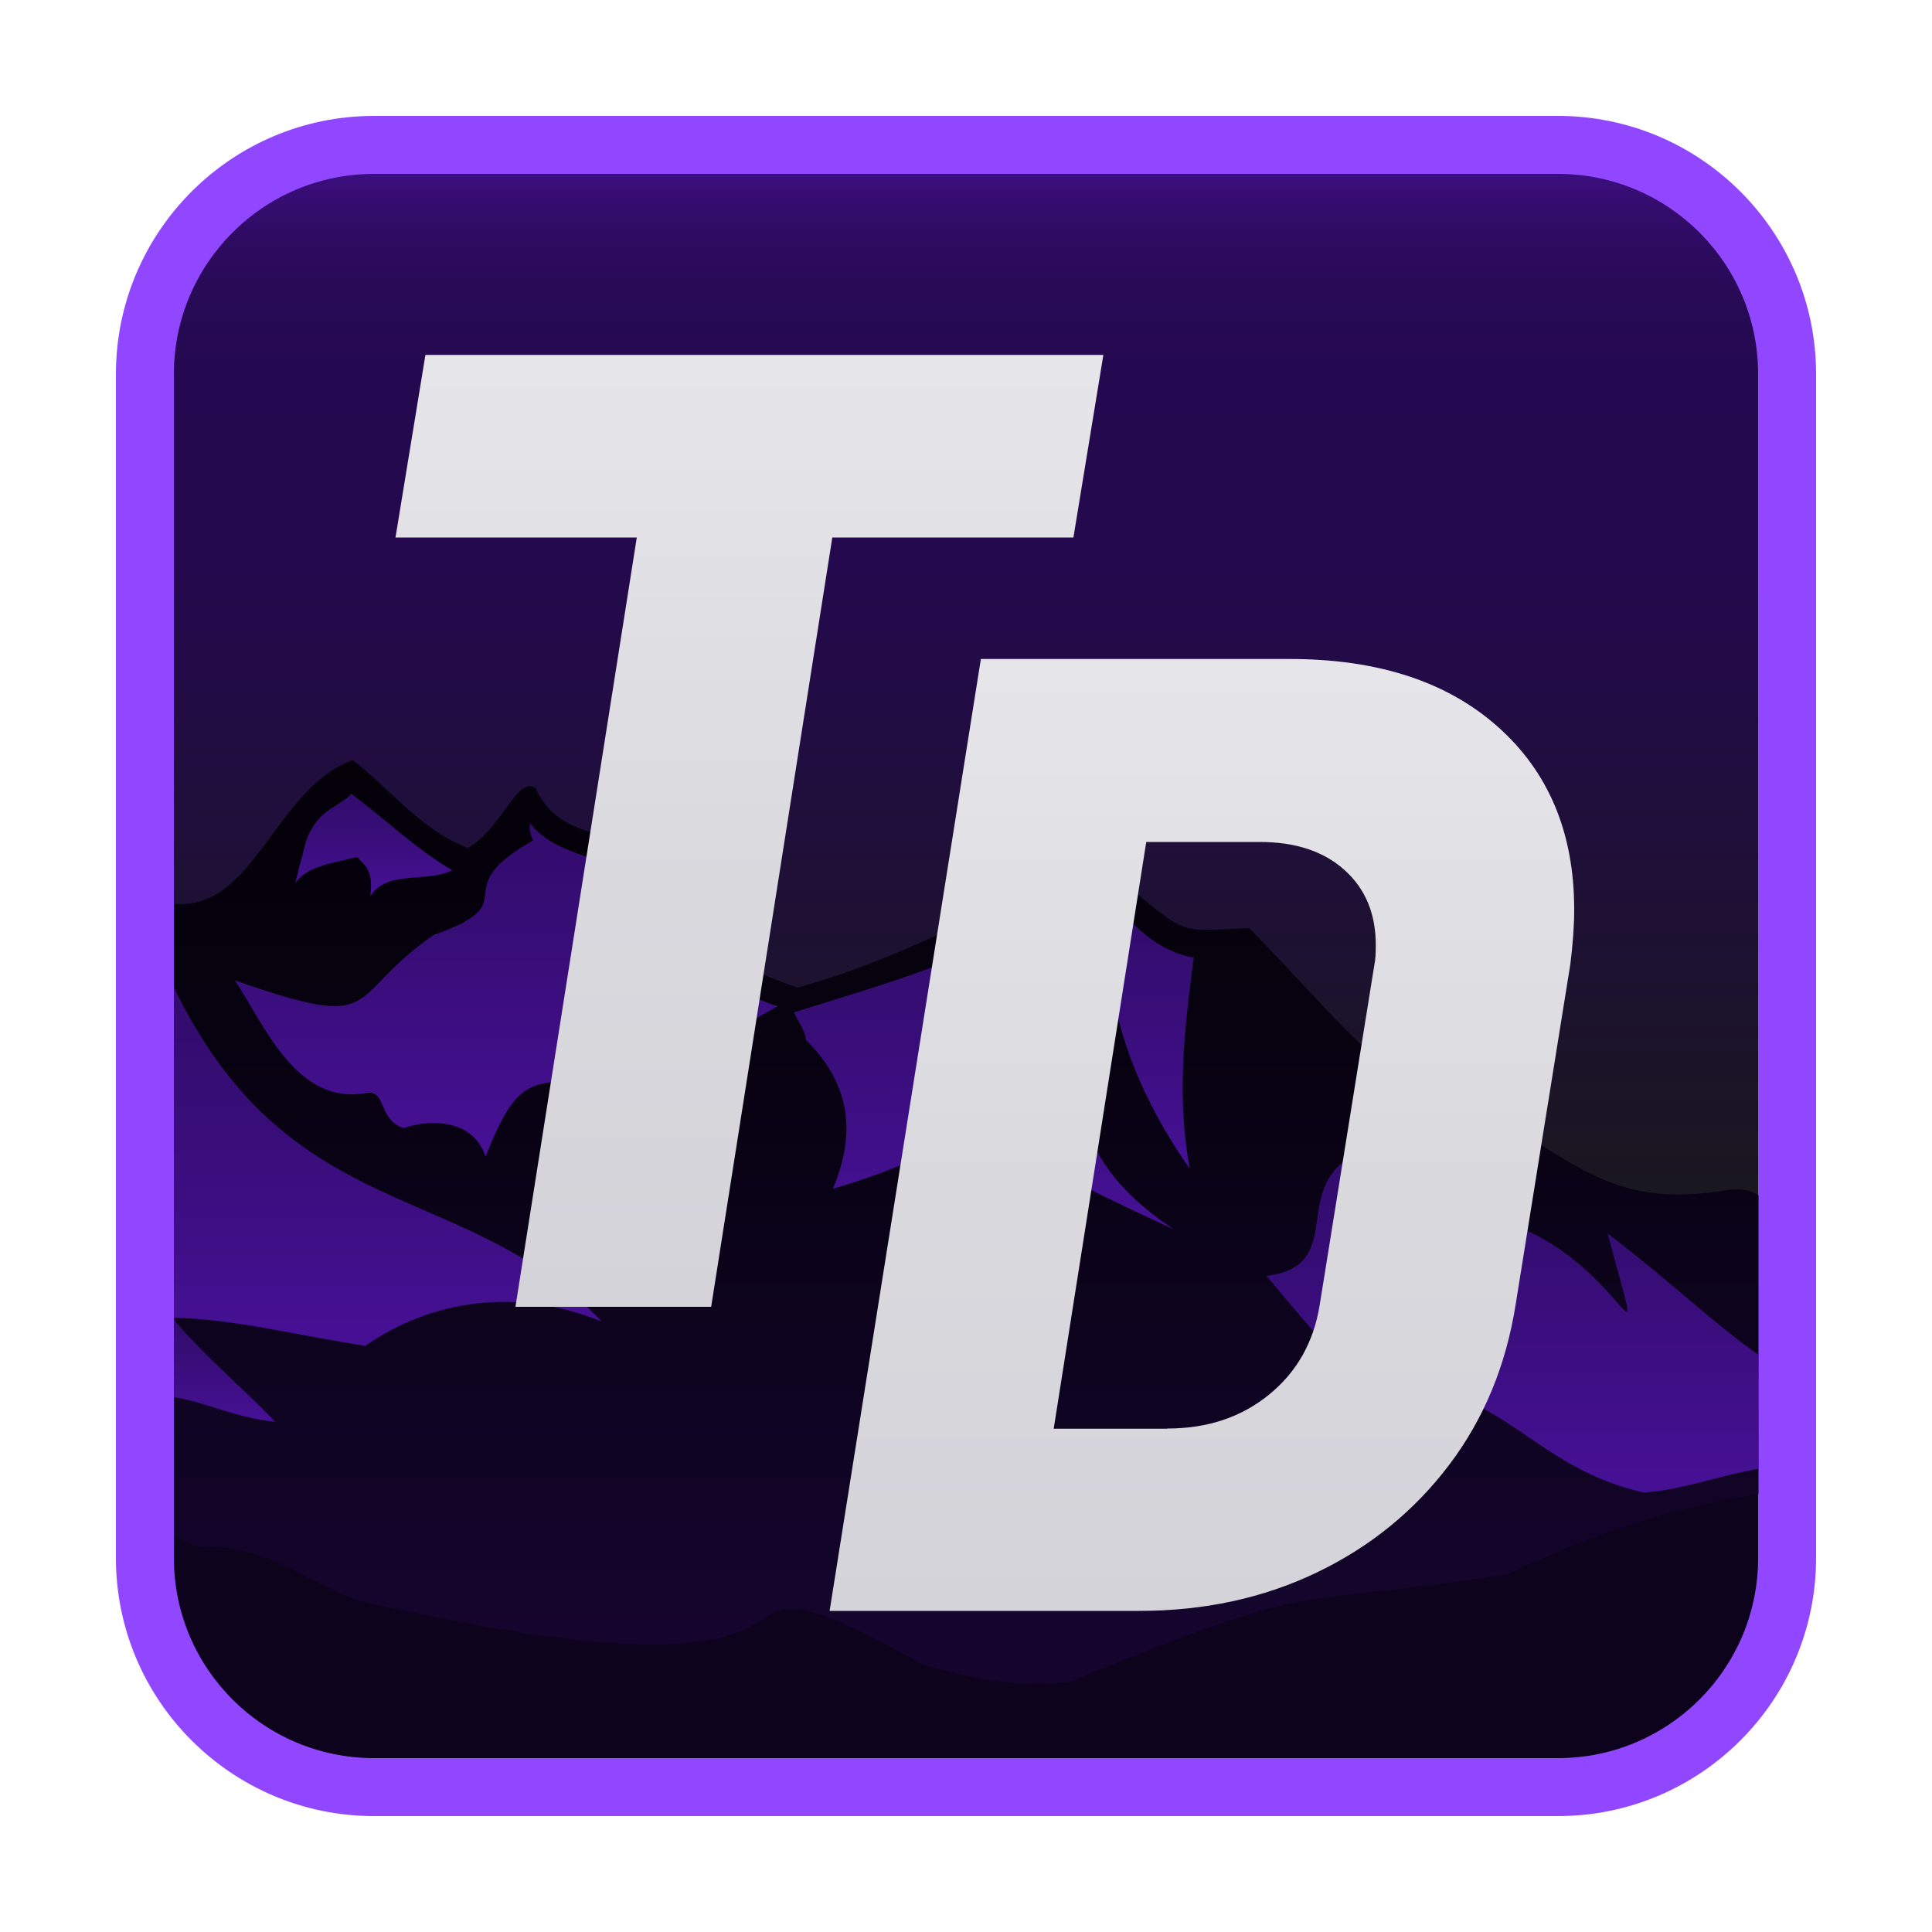
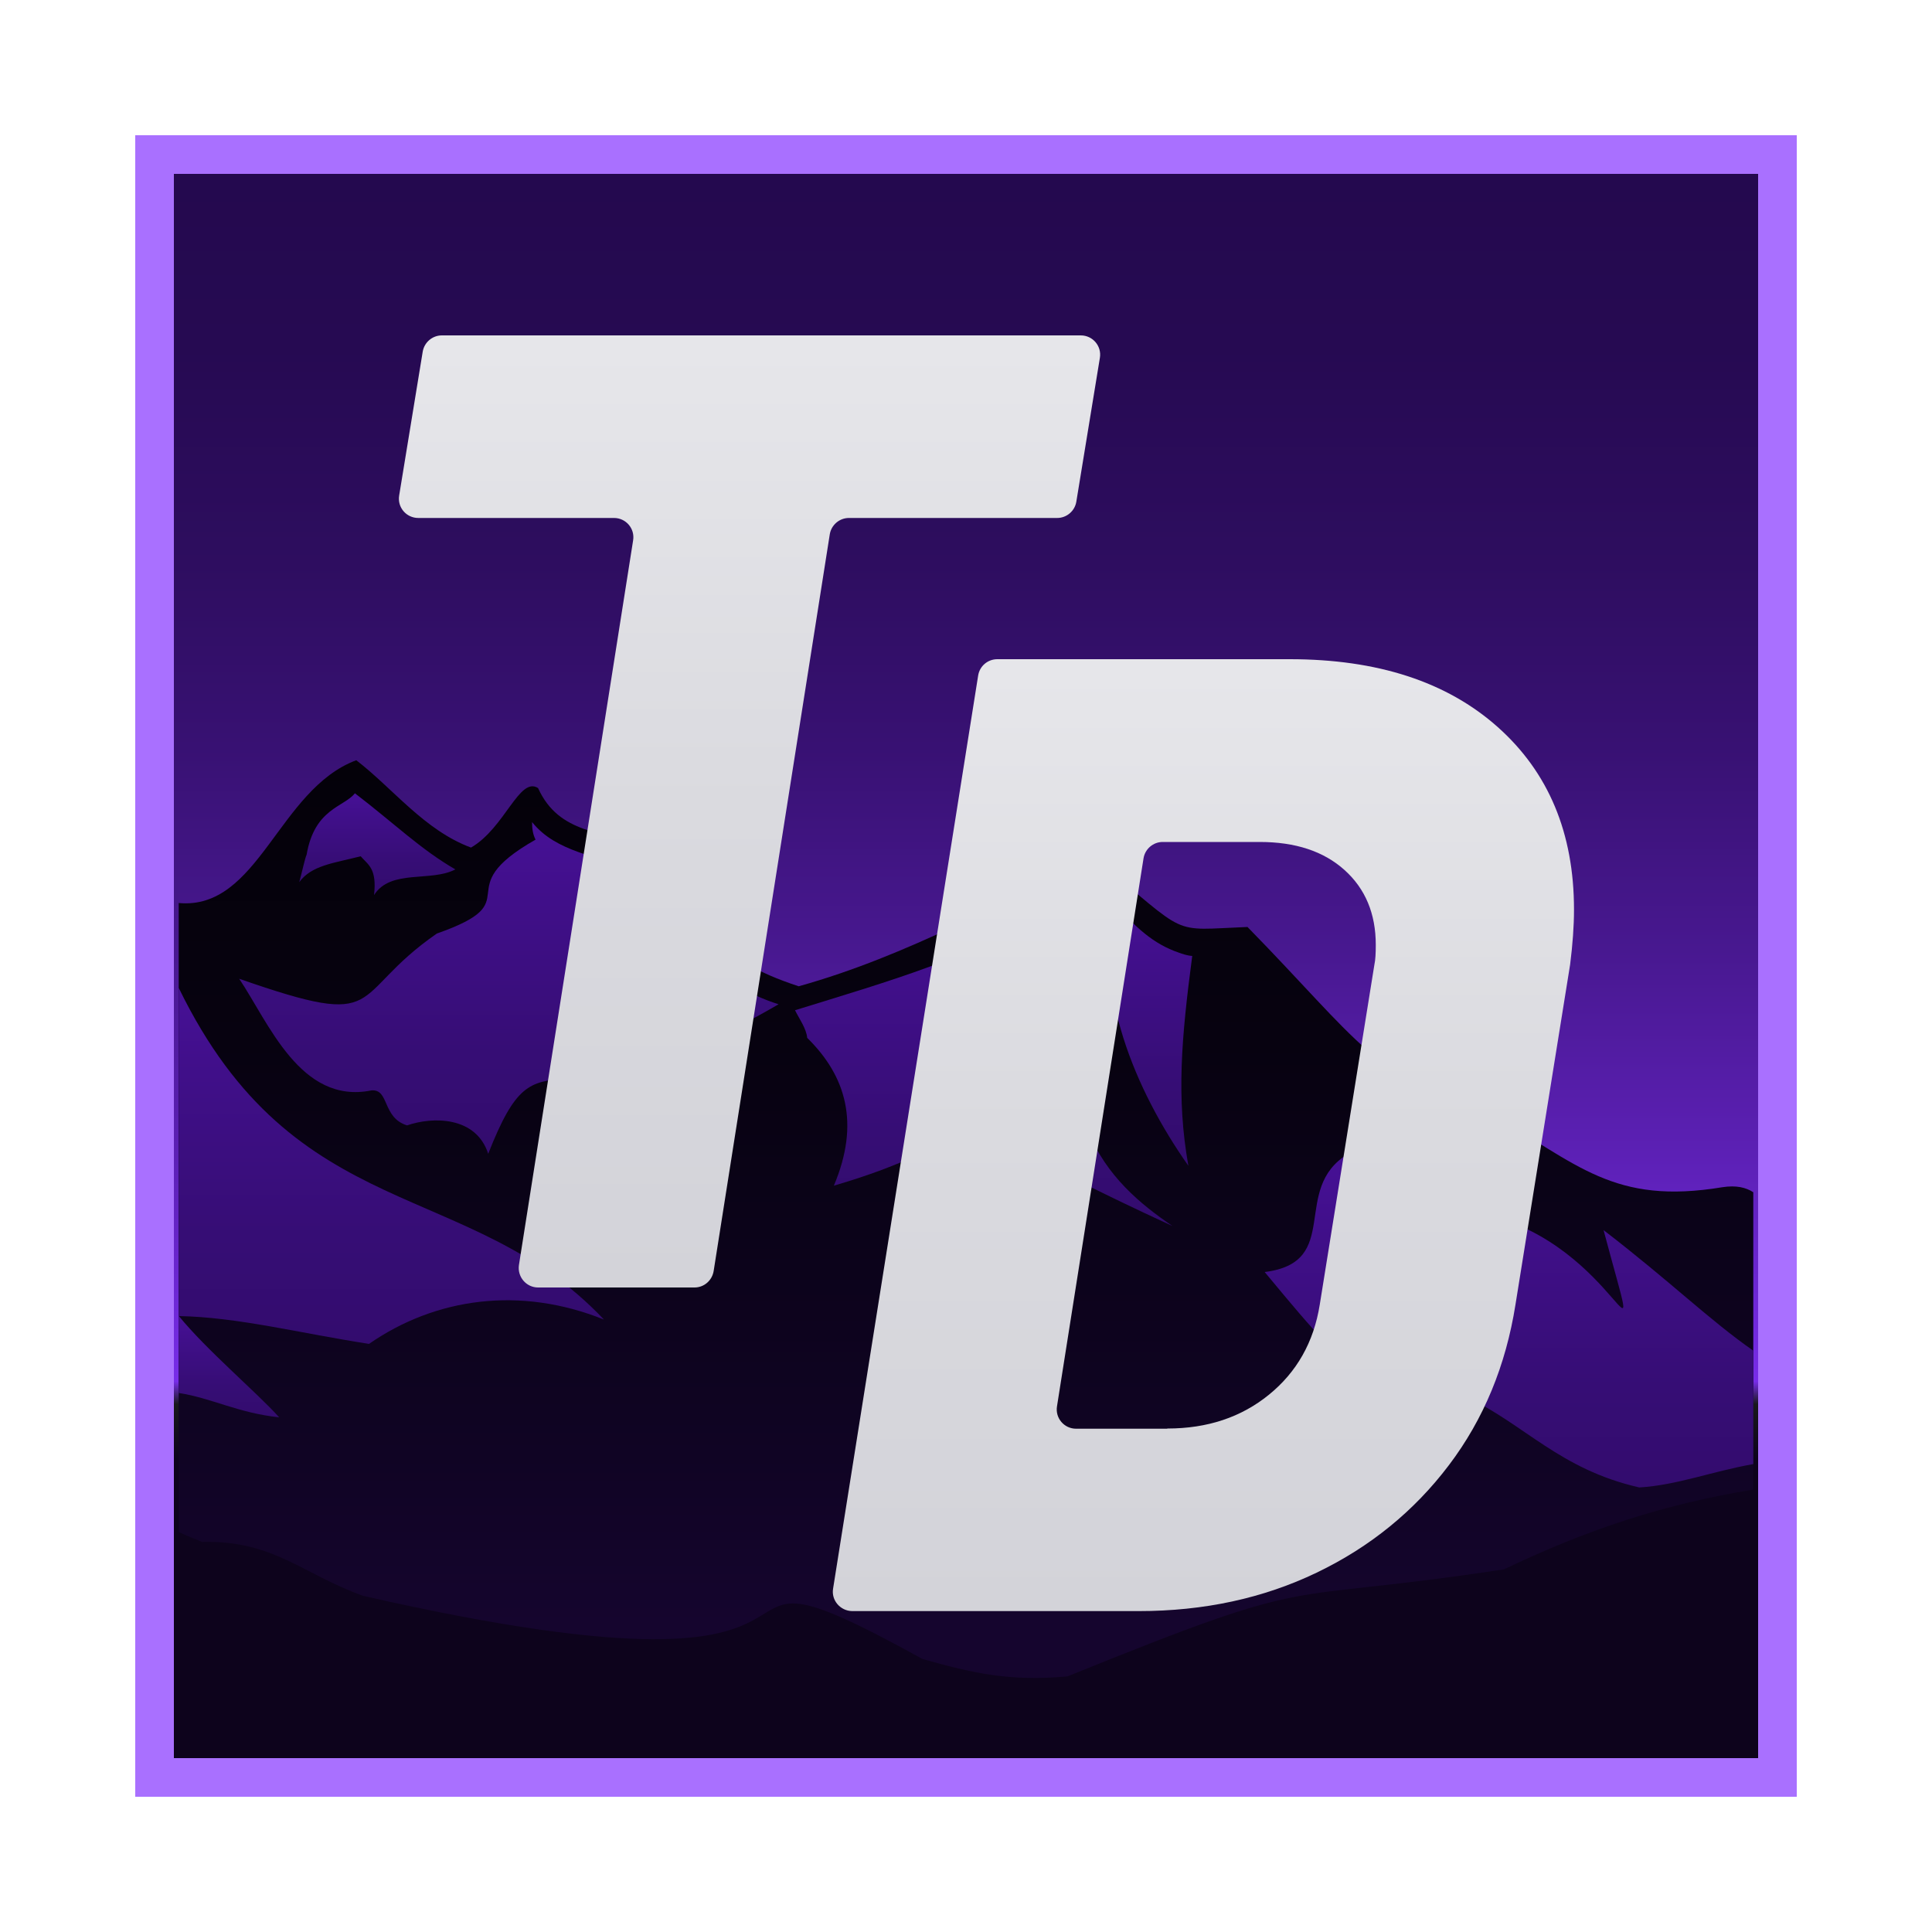
<svg xmlns="http://www.w3.org/2000/svg" version="1.1" id="icon" x="0px" y="0px" viewBox="0 0 100 100" style="enable-background:new 0 0 100 100;" xml:space="preserve">
  <g id="back">
-     <linearGradient id="SVGID_1_" gradientUnits="userSpaceOnUse" x1="50" y1="92.5" x2="50" y2="7.5">
-       <stop offset="0.266" style="stop-color:#0D031C" />
-       <stop offset="0.332" style="stop-color:#18181B" />
-       <stop offset="0.743" style="stop-color:#24094E" />
-       <stop offset="0.867" style="stop-color:#250950" />
-       <stop offset="0.912" style="stop-color:#280A57" />
-       <stop offset="0.944" style="stop-color:#2E0B62" />
-       <stop offset="0.97" style="stop-color:#360D73" />
-       <stop offset="0.992" style="stop-color:#400F89" />
-       <stop offset="1" style="stop-color:#451093" />
+     <linearGradient id="SVGID_1_" gradientUnits="userSpaceOnUse" x1="50" y1="92" x2="50" y2="8">
+       <stop offset="0.196" style="stop-color:#0D031C" />
+       <stop offset="0.23" style="stop-color:#18181B" />
+       <stop offset="0.244" style="stop-color:#772CE8" />
+       <stop offset="0.259" style="stop-color:#742BE2" />
+       <stop offset="0.384" style="stop-color:#5C20B5" />
+       <stop offset="0.51" style="stop-color:#481890" />
+       <stop offset="0.635" style="stop-color:#381173" />
+       <stop offset="0.759" style="stop-color:#2D0D5E" />
+       <stop offset="0.881" style="stop-color:#260A52" />
+       <stop offset="1" style="stop-color:#24094E" />
    </linearGradient>
-     <path style="fill:url(#SVGID_1_);" d="M19.36,92.5c-6.54,0-11.86-5.32-11.86-11.86V19.36c0-6.54,5.32-11.86,11.86-11.86h61.28   c6.54,0,11.86,5.32,11.86,11.86v61.28c0,6.54-5.32,11.86-11.86,11.86H19.36z" />
-     <path style="fill:#9147FF;" d="M80.64,9C86.36,9,91,13.64,91,19.36v61.28C91,86.36,86.36,91,80.64,91H19.36   C13.64,91,9,86.36,9,80.64V19.36C9,13.64,13.64,9,19.36,9H80.64 M80.64,6H19.36C11.99,6,6,11.99,6,19.36v61.28   C6,88.01,11.99,94,19.36,94h61.28C88.01,94,94,88.01,94,80.64V19.36C94,11.99,88.01,6,80.64,6L80.64,6z" />
+     <rect x="8" y="8" style="fill:url(#SVGID_1_);" width="84" height="84" />
+     <path style="fill:#A970FF;" d="M91,9v82H9V9H91 M93,7h-2H9H7v2v82v2h2h82h2v-2V9V7L93,7z" />
  </g>
  <g id="mountain">
-     <linearGradient id="m8_1_" gradientUnits="userSpaceOnUse" x1="50" y1="87.155" x2="50" y2="39.356">
+     <linearGradient id="m8_1_" gradientUnits="userSpaceOnUse" x1="50" y1="86.85" x2="50" y2="39.343">
      <stop offset="0.058" style="stop-color:#15052E" />
      <stop offset="0.242" style="stop-color:#100424" />
      <stop offset="0.693" style="stop-color:#070210" />
      <stop offset="1" style="stop-color:#040109" />
    </linearGradient>
-     <path id="m8" style="fill:url(#m8_1_);" d="M91,61.86c-0.39-0.25-0.9-0.37-1.61-0.26c-5.67,0.94-7.5-1.17-12.19-3.91   c-5.98-1.77-6.7-3.67-12.54-9.65c-4.11,0.16-2.96,0.54-7.83-3.48c-5.04,2.1-9.71,4.93-15.54,6.56c-4.52-1.49-4.42-2.91-8.28-7.25   c-1.88-0.91-4.19-0.64-5.29-3.08c-0.97-0.63-1.72,2.07-3.49,3.1c-2.42-0.9-4.09-3.1-5.98-4.55c-4.06,1.51-5.08,7.82-9.24,7.44   v32.76c0.4,0.18,0.81,0.36,1.23,0.51c3.72-0.09,5.25,1.69,8.38,2.81c29.65,6.74,14.97-4.53,29.14,3.29   c2.63,0.74,4.55,1.17,7.55,0.91c13.52-5.47,10.43-3.7,22.72-5.58c4.5-2.14,8.4-3.4,12.99-4.16V61.86z" />
-     <linearGradient id="m7_1_" gradientUnits="userSpaceOnUse" x1="26.197" y1="59.868" x2="26.197" y2="42.597">
+     <path id="m8" style="fill:url(#m8_1_);" d="M90.75,61.71c-0.38-0.25-0.89-0.37-1.6-0.26c-5.64,0.93-7.45-1.17-12.11-3.88   c-5.94-1.76-6.66-3.65-12.47-9.59c-4.09,0.16-2.94,0.54-7.78-3.45c-5.01,2.09-9.65,4.9-15.45,6.52c-4.49-1.48-4.39-2.89-8.23-7.2   c-1.87-0.9-4.16-0.63-5.26-3.06c-0.97-0.62-1.71,2.06-3.47,3.08c-2.41-0.89-4.06-3.08-5.94-4.52c-4.04,1.51-5.05,7.77-9.19,7.39   v32.56c0.4,0.18,0.8,0.35,1.22,0.51c3.69-0.09,5.22,1.68,8.32,2.79c29.46,6.7,14.88-4.5,28.96,3.27c2.62,0.74,4.52,1.17,7.5,0.9   c13.43-5.44,10.36-3.68,22.59-5.54c4.47-2.13,8.35-3.38,12.91-4.13V61.71z" />
+     <linearGradient id="m7_1_" gradientUnits="userSpaceOnUse" x1="26.343" y1="42.563" x2="26.343" y2="59.73">
      <stop offset="0.058" style="stop-color:#451093" />
      <stop offset="0.242" style="stop-color:#400F89" />
      <stop offset="0.693" style="stop-color:#360D75" />
      <stop offset="1" style="stop-color:#330C6E" />
    </linearGradient>
-     <path id="m7" style="fill:url(#m7_1_);" d="M27.59,43.5c-4.7,2.67-0.2,3.16-5.14,4.89c-4.72,3.27-2.46,5.09-10.3,2.35   c1.53,2.27,3.19,6.56,6.89,5.82c0.95-0.09,0.55,1.42,1.86,1.83c1.3-0.46,3.59-0.51,4.23,1.48c2.82-7.17,2.96-0.7,15.12-7.79   c-3.23-1.01-5.31-3.47-7.61-6.95c-1.8-0.8-3.96-0.95-5.22-2.53C27.41,42.9,27.44,43.2,27.59,43.5z" />
-     <linearGradient id="m6_1_" gradientUnits="userSpaceOnUse" x1="20.071" y1="69.654" x2="20.071" y2="51.108">
+     <path id="m7" style="fill:url(#m7_1_);" d="M27.72,43.46c-4.67,2.65-0.2,3.14-5.11,4.86c-4.69,3.25-2.44,5.06-10.23,2.34   c1.52,2.26,3.17,6.52,6.84,5.78c0.94-0.09,0.55,1.41,1.85,1.81c1.29-0.45,3.56-0.5,4.2,1.47c2.8-7.13,2.94-0.7,15.03-7.74   c-3.21-1-5.27-3.45-7.57-6.91c-1.79-0.8-3.93-0.94-5.19-2.52C27.54,42.87,27.57,43.16,27.72,43.46z" />
+     <linearGradient id="m6_1_" gradientUnits="userSpaceOnUse" x1="20.254" y1="51.127" x2="20.254" y2="69.56">
      <stop offset="0.058" style="stop-color:#451093" />
      <stop offset="0.242" style="stop-color:#400F89" />
      <stop offset="0.693" style="stop-color:#360D75" />
      <stop offset="1" style="stop-color:#330C6E" />
    </linearGradient>
-     <path id="m6" style="fill:url(#m6_1_);" d="M9,51.11v17.1c3.06,0.05,6.32,0.9,9.91,1.45c3.45-2.4,7.86-3.03,12.23-1.26   C24.1,60.94,15.07,63.6,9,51.11z" />
-     <linearGradient id="m5_1_" gradientUnits="userSpaceOnUse" x1="11.615" y1="73.585" x2="11.615" y2="68.296">
+     <path id="m6" style="fill:url(#m6_1_);" d="M9.25,51.13v16.99c3.04,0.05,6.29,0.89,9.85,1.44c3.43-2.38,7.81-3.01,12.16-1.26   C24.26,60.9,15.28,63.54,9.25,51.13z" />
+     <linearGradient id="m5_1_" gradientUnits="userSpaceOnUse" x1="11.849" y1="68.105" x2="11.849" y2="73.362">
      <stop offset="0.058" style="stop-color:#451093" />
      <stop offset="0.242" style="stop-color:#400F89" />
      <stop offset="0.693" style="stop-color:#360D75" />
      <stop offset="1" style="stop-color:#330C6E" />
    </linearGradient>
-     <path id="m5" style="fill:url(#m5_1_);" d="M9,68.3v4.02c1.71,0.26,3.1,1.05,5.23,1.27C13.01,72.24,10.47,70.1,9,68.3z" />
-     <linearGradient id="m4_1_" gradientUnits="userSpaceOnUse" x1="78.279" y1="77.246" x2="78.279" y2="59.88">
+     <path id="m5" style="fill:url(#m5_1_);" d="M9.25,68.11v3.99c1.7,0.26,3.08,1.04,5.2,1.26C13.24,72.02,10.71,69.9,9.25,68.11z" />
+     <linearGradient id="m4_1_" gradientUnits="userSpaceOnUse" x1="78.106" y1="59.741" x2="78.106" y2="77.001">
      <stop offset="0.058" style="stop-color:#451093" />
      <stop offset="0.242" style="stop-color:#400F89" />
      <stop offset="0.693" style="stop-color:#360D75" />
      <stop offset="1" style="stop-color:#330C6E" />
    </linearGradient>
-     <path id="m4" style="fill:url(#m4_1_);" d="M91,70.11c-2.29-1.59-4.32-3.61-7.79-6.27c2.35,8.83,0.83,0.74-6.26-0.84   c-0.66-0.41-1.24-1.15-1.41-2.21c-0.24,1.26-2,2.07-2.58,3.64c-0.31-2.17-2.75-2.09-3.07-4.54c-3.01,1.83-0.25,5.64-4.33,6.15   c5.97,7.2,2.23,2.32,10.48,6.49c3.05,1.43,4.88,3.78,9.03,4.72c1.97-0.12,3.74-0.83,5.93-1.22V70.11z" />
-     <linearGradient id="m3_1_" gradientUnits="userSpaceOnUse" x1="59.619" y1="60.486" x2="59.619" y2="46.79">
+     <path id="m4" style="fill:url(#m4_1_);" d="M90.75,69.91c-2.27-1.58-4.29-3.58-7.75-6.24c2.34,8.78,0.82,0.74-6.22-0.84   c-0.66-0.41-1.23-1.15-1.4-2.2c-0.24,1.25-1.98,2.06-2.56,3.62c-0.3-2.16-2.74-2.08-3.05-4.52c-3,1.82-0.25,5.6-4.31,6.11   c5.93,7.16,2.22,2.31,10.41,6.45c3.03,1.42,4.85,3.76,8.98,4.7c1.96-0.12,3.72-0.82,5.9-1.21V69.91z" />
+     <linearGradient id="m3_1_" gradientUnits="userSpaceOnUse" x1="59.56" y1="46.731" x2="59.56" y2="60.344">
      <stop offset="0.058" style="stop-color:#451093" />
      <stop offset="0.242" style="stop-color:#400F89" />
      <stop offset="0.693" style="stop-color:#360D75" />
      <stop offset="1" style="stop-color:#330C6E" />
    </linearGradient>
-     <path id="m3" style="fill:url(#m3_1_);" d="M61.09,49.39c-1.34-0.45-2.29-1.33-3.38-2.6c-1.02,4.55,1.04,9.68,3.87,13.7   c-0.64-3.56-0.36-6.65,0.21-10.93C61.5,49.53,61.25,49.45,61.09,49.39z" />
-     <linearGradient id="m2_1_" gradientUnits="userSpaceOnUse" x1="19.341" y1="46.382" x2="19.341" y2="41.08">
+     <path id="m3" style="fill:url(#m3_1_);" d="M61.02,49.31c-1.33-0.45-2.27-1.33-3.36-2.58c-1.02,4.52,1.04,9.62,3.85,13.61   c-0.63-3.54-0.36-6.61,0.2-10.86C61.43,49.46,61.19,49.37,61.02,49.31z" />
+     <linearGradient id="m2_1_" gradientUnits="userSpaceOnUse" x1="19.528" y1="41.055" x2="19.528" y2="46.325">
      <stop offset="0.058" style="stop-color:#451093" />
      <stop offset="0.242" style="stop-color:#400F89" />
      <stop offset="0.693" style="stop-color:#360D75" />
      <stop offset="1" style="stop-color:#330C6E" />
    </linearGradient>
-     <path id="m2" style="fill:url(#m2_1_);" d="M15.66,44.28c-0.08,0.17-0.19,0.71-0.38,1.43c0.63-0.88,1.78-0.99,3.2-1.35   c0.38,0.44,0.86,0.61,0.69,2.02c0.87-1.37,2.94-0.67,4.24-1.34c-1.79-1.03-3.22-2.44-5.23-3.96C17.6,41.81,16.08,41.87,15.66,44.28   z" />
-     <linearGradient id="m1_1_" gradientUnits="userSpaceOnUse" x1="50.925" y1="63.622" x2="50.925" y2="47.286">
+     <path id="m2" style="fill:url(#m2_1_);" d="M15.87,44.24c-0.08,0.17-0.19,0.7-0.38,1.42c0.63-0.87,1.77-0.98,3.18-1.34   c0.37,0.44,0.85,0.61,0.69,2.01c0.86-1.36,2.93-0.66,4.21-1.33c-1.78-1.02-3.21-2.42-5.2-3.94C17.8,41.78,16.28,41.84,15.87,44.24z   " />
+     <linearGradient id="m1_1_" gradientUnits="userSpaceOnUse" x1="50.919" y1="47.224" x2="50.919" y2="63.46">
      <stop offset="0.058" style="stop-color:#451093" />
      <stop offset="0.242" style="stop-color:#400F89" />
      <stop offset="0.693" style="stop-color:#360D75" />
      <stop offset="1" style="stop-color:#330C6E" />
    </linearGradient>
-     <path id="m1" style="fill:url(#m1_1_);" d="M53.78,47.29c-3.02,2.23-7.85,3.6-12.69,5.11c0.21,0.44,0.59,0.95,0.63,1.44   c2.01,1.97,2.77,4.44,1.39,7.69c11.52-3.38,1.6-5.26,17.64,2.1c-1.7-1.15-3.42-2.59-4.41-4.94C55.58,55.3,55.48,50.8,53.78,47.29z" />
+     <path id="m1" style="fill:url(#m1_1_);" d="M53.76,47.22c-3,2.22-7.8,3.58-12.61,5.07c0.21,0.43,0.59,0.95,0.63,1.43   c2,1.96,2.75,4.41,1.38,7.65c11.45-3.36,1.59-5.23,17.53,2.09c-1.69-1.15-3.4-2.57-4.38-4.91C55.55,55.19,55.45,50.72,53.76,47.22z   " />
  </g>
-   <linearGradient id="t_1_" gradientUnits="userSpaceOnUse" x1="38.796" y1="18.371" x2="38.796" y2="67.638">
+   <linearGradient id="t_1_" gradientUnits="userSpaceOnUse" x1="38.796" y1="17.371" x2="38.796" y2="66.638">
    <stop offset="0.012" style="stop-color:#E6E6EA" />
    <stop offset="0.493" style="stop-color:#DADADF" />
    <stop offset="1" style="stop-color:#D3D3D9" />
  </linearGradient>
-   <path id="t" style="fill:url(#t_1_);" d="M36.81,67.64H26.68l6.28-39.82H20.47l1.55-9.45h35.09l-1.55,9.45H43.08L36.81,67.64z" />
-   <linearGradient id="d_1_" gradientUnits="userSpaceOnUse" x1="62.205" y1="34.117" x2="62.205" y2="83.384">
+   <path id="t" style="fill:url(#t_1_);" d="M35.95,66.64h-8.1c-0.61,0-1.08-0.55-0.99-1.16l5.91-37.51c0.1-0.61-0.37-1.16-0.99-1.16  H21.65c-0.62,0-1.09-0.55-0.99-1.16l1.22-7.45c0.08-0.48,0.5-0.84,0.99-0.84h33.07c0.62,0,1.09,0.55,0.99,1.16l-1.22,7.45  c-0.08,0.48-0.5,0.84-0.99,0.84H43.94c-0.49,0-0.91,0.36-0.99,0.84l-6.01,38.13C36.86,66.28,36.44,66.64,35.95,66.64z" />
+   <linearGradient id="d_1_" gradientUnits="userSpaceOnUse" x1="62.29" y1="34.117" x2="62.29" y2="83.384">
    <stop offset="0.012" style="stop-color:#E6E6EA" />
    <stop offset="0.493" style="stop-color:#DADADF" />
    <stop offset="1" style="stop-color:#D3D3D9" />
  </linearGradient>
-   <path id="d" style="fill:url(#d_1_);" d="M42.94,83.38l7.83-49.27h16c4.54,0,8.13,1.17,10.76,3.51c2.63,2.34,3.95,5.49,3.95,9.45  c0,0.86-0.07,1.8-0.2,2.84l-2.83,17.61c-0.5,3.15-1.64,5.92-3.44,8.3c-1.8,2.38-4.08,4.24-6.85,5.57c-2.77,1.33-5.84,1.99-9.21,1.99  H42.94z M60.42,73.94c2.07,0,3.82-0.58,5.26-1.75c1.44-1.17,2.32-2.72,2.63-4.66l2.83-17.61c0.05-0.23,0.07-0.56,0.07-1.01  c0-1.62-0.54-2.91-1.62-3.88c-1.08-0.97-2.54-1.45-4.39-1.45h-5.87l-4.79,30.37H60.42z" />
+   <path id="d" style="fill:url(#d_1_);" d="M43.12,82.23l7.51-47.27c0.08-0.49,0.5-0.84,0.99-0.84h15.14c4.54,0,8.13,1.17,10.76,3.51  c2.63,2.34,3.95,5.49,3.95,9.45c0,0.86-0.07,1.8-0.2,2.84l-2.83,17.61c-0.5,3.15-1.64,5.92-3.44,8.3c-1.8,2.38-4.08,4.24-6.85,5.57  c-2.77,1.33-5.84,1.99-9.21,1.99H44.11C43.49,83.38,43.02,82.83,43.12,82.23z M60.42,73.94c2.07,0,3.82-0.58,5.26-1.75  c1.44-1.17,2.32-2.72,2.63-4.66l2.83-17.61c0.05-0.23,0.07-0.56,0.07-1.01c0-1.62-0.54-2.91-1.62-3.88  c-1.08-0.97-2.54-1.45-4.39-1.45h-5.02c-0.49,0-0.91,0.36-0.99,0.84l-4.48,28.37c-0.1,0.61,0.37,1.16,0.99,1.16H60.42z" />
</svg>
